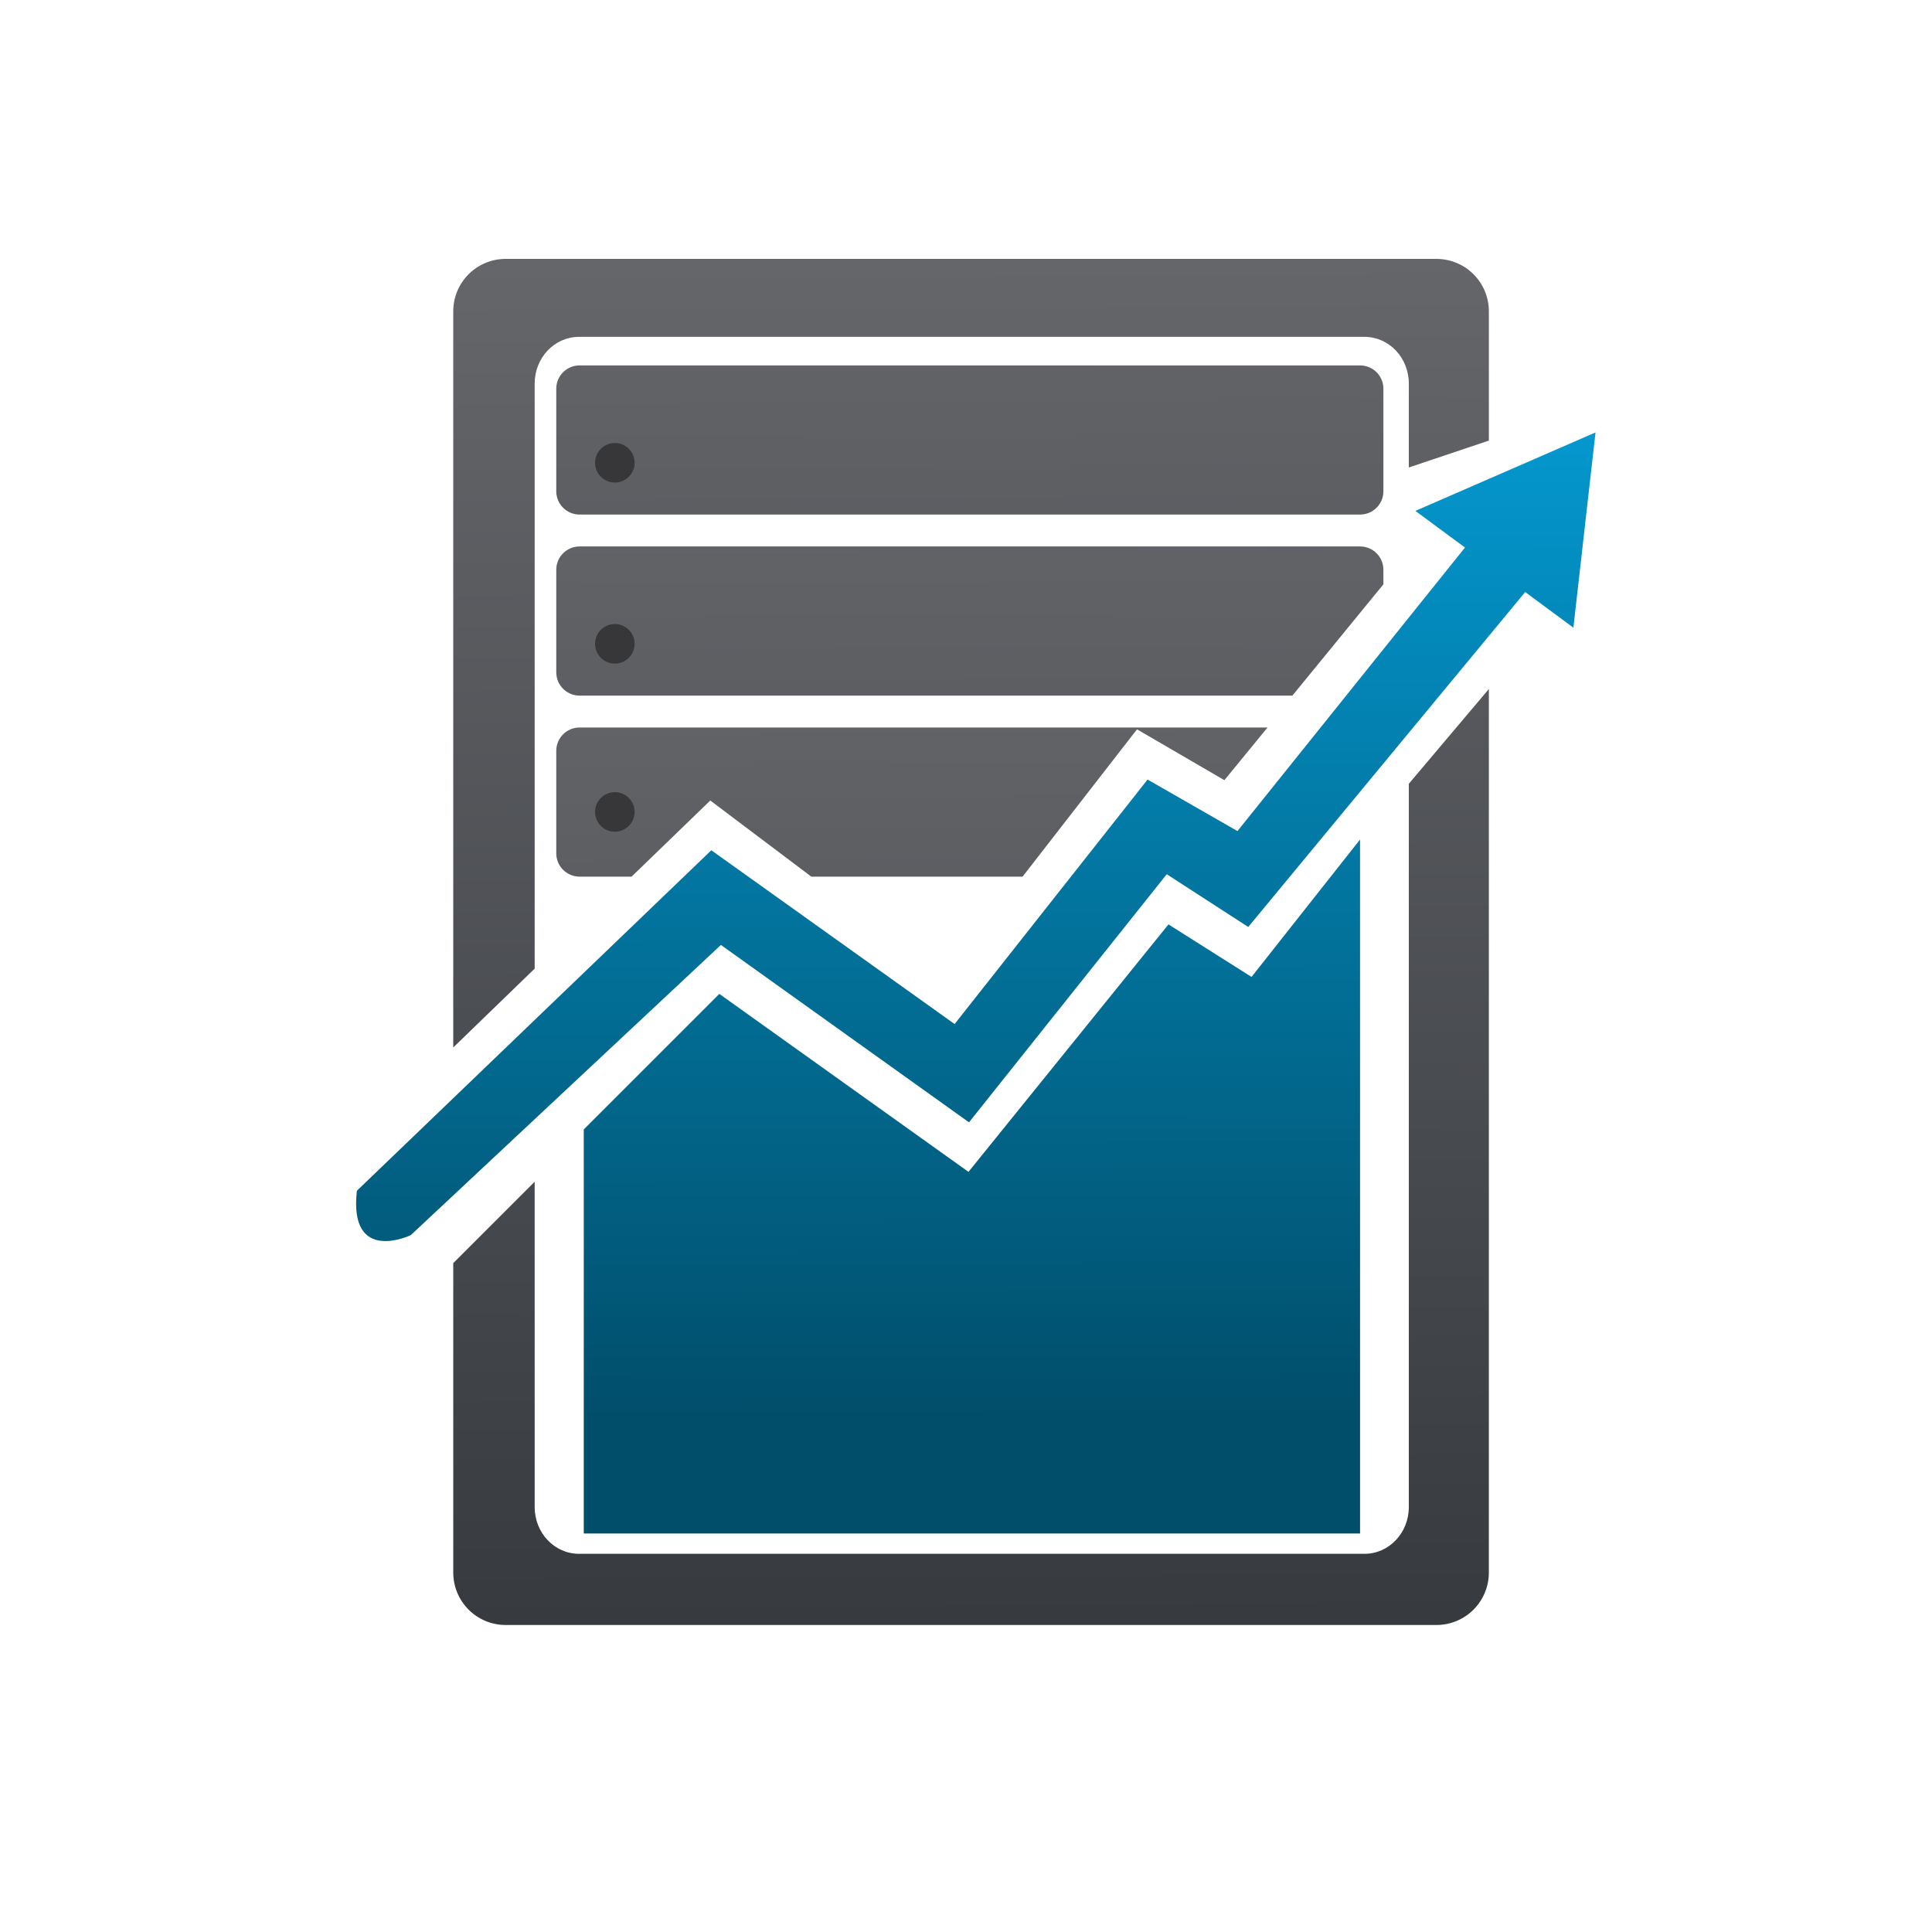
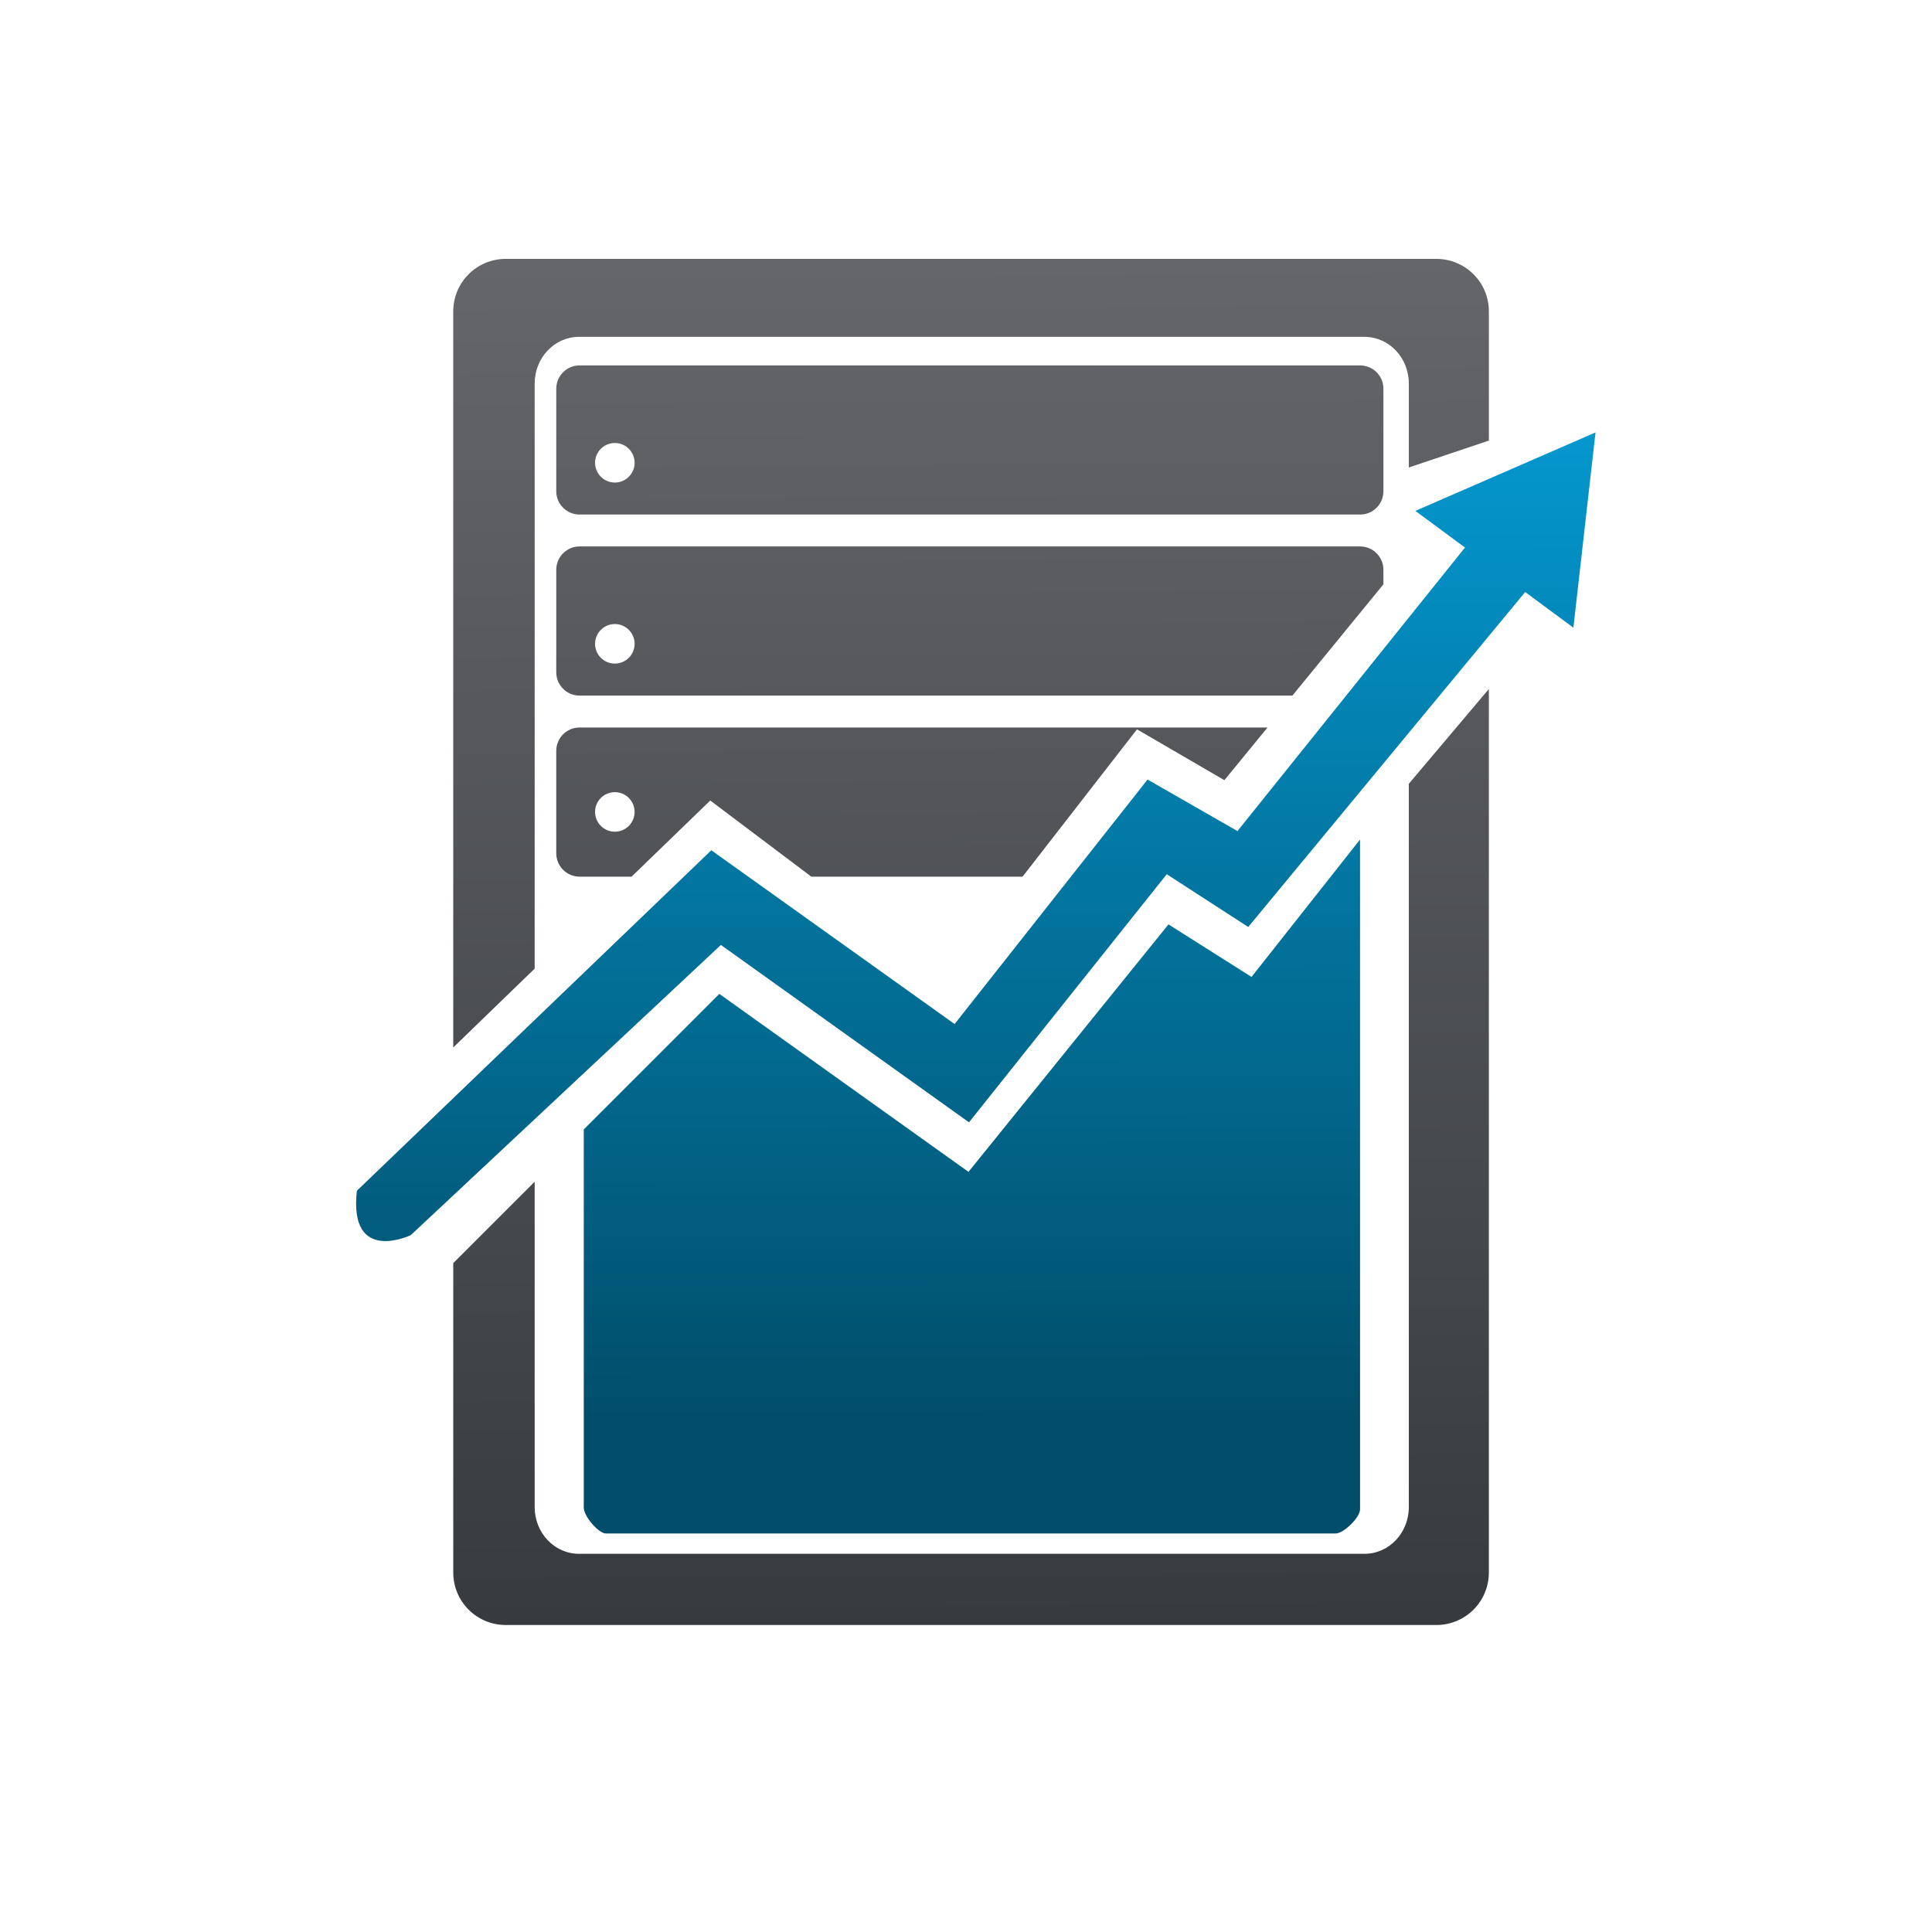
<svg xmlns="http://www.w3.org/2000/svg" xmlns:xlink="http://www.w3.org/1999/xlink" width="149.399mm" height="149.399mm" viewBox="0 0 149.399 149.399" version="1.1" id="svg1" xml:space="preserve">
  <defs id="defs1">
    <linearGradient id="linearGradient1">
      <stop style="stop-color:#014e6a;stop-opacity:1;" offset="0" id="stop1" />
      <stop style="stop-color:#049fd9;stop-opacity:1;" offset="1" id="stop2" />
    </linearGradient>
    <rect x="455.368" y="123.3" width="1157.335" height="228.385" id="rect2" />
    <linearGradient id="linearGradient141986">
      <stop style="stop-color:#65666a;stop-opacity:1;" offset="0" id="stop141986" />
      <stop style="stop-color:#373b40;stop-opacity:1;" offset="1" id="stop141987" />
    </linearGradient>
    <rect x="66.38" y="200.131" width="282.364" height="61.426" id="rect1" />
    <linearGradient xlink:href="#linearGradient141986" id="linearGradient141987" x1="142.995" y1="49.675" x2="143.65" y2="154.791" gradientUnits="userSpaceOnUse" gradientTransform="translate(-23.06796,-8.781553)" />
    <linearGradient xlink:href="#linearGradient141986" id="linearGradient46" gradientUnits="userSpaceOnUse" x1="142.995" y1="49.675" x2="143.65" y2="154.791" gradientTransform="translate(-23.06796,-8.781553)" />
    <linearGradient xlink:href="#linearGradient141986" id="linearGradient47" gradientUnits="userSpaceOnUse" x1="136.181" y1="49.664" x2="136.779" y2="154.854" gradientTransform="translate(0.102061,-0.0195696)" />
-     <linearGradient xlink:href="#linearGradient141986" id="linearGradient48" gradientUnits="userSpaceOnUse" x1="136.181" y1="49.664" x2="136.779" y2="154.854" gradientTransform="translate(0.1018963,13.98039)" />
-     <linearGradient xlink:href="#linearGradient141986" id="linearGradient49" gradientUnits="userSpaceOnUse" x1="136.181" y1="49.664" x2="136.779" y2="154.854" gradientTransform="matrix(1.001067,0,0,1,-0.01554598,27.98058)" />
    <linearGradient xlink:href="#linearGradient1" id="linearGradient2" x1="120.28" y1="139.22" x2="120.181" y2="54.812" gradientUnits="userSpaceOnUse" />
    <linearGradient xlink:href="#linearGradient1" id="linearGradient3" gradientUnits="userSpaceOnUse" x1="120.28" y1="139.22" x2="120.181" y2="54.812" />
    <linearGradient xlink:href="#linearGradient1" id="linearGradient4" gradientUnits="userSpaceOnUse" x1="120.28" y1="139.22" x2="120.181" y2="54.812" />
    <linearGradient xlink:href="#linearGradient1" id="linearGradient5" gradientUnits="userSpaceOnUse" x1="120.28" y1="139.22" x2="120.181" y2="54.812" />
    <linearGradient xlink:href="#linearGradient1" id="linearGradient6" gradientUnits="userSpaceOnUse" x1="120.28" y1="139.22" x2="120.181" y2="54.812" />
    <linearGradient xlink:href="#linearGradient1" id="linearGradient7" gradientUnits="userSpaceOnUse" x1="120.28" y1="139.22" x2="120.181" y2="54.812" />
    <linearGradient xlink:href="#linearGradient1" id="linearGradient8" gradientUnits="userSpaceOnUse" x1="120.28" y1="139.22" x2="120.181" y2="54.812" />
  </defs>
  <g id="layer2" style="display:inline;fill:url(#linearGradient2);fill-opacity:1" transform="translate(-43.98472,-20.74352)">
    <g id="g141990" style="display:inline;fill:url(#linearGradient5);fill-opacity:1" transform="translate(-23.06796,-8.781553)">
      <g id="g2" style="display:inline;fill:url(#linearGradient4);fill-opacity:1">
        <g id="g3" style="display:inline;fill:url(#linearGradient3);fill-opacity:1" />
      </g>
    </g>
    <g id="g10" style="fill:url(#linearGradient8);fill-opacity:1" transform="translate(-23.06796,-8.781553)">
      <g id="g49" style="fill:url(#linearGradient7);fill-opacity:1">
-         <path id="path10" style="display:inline;fill:url(#linearGradient6);fill-opacity:1;stroke-width:0.265" d="m 190.433,62.964 -13.931,6.067 3.836,2.835 -17.594,21.925 -6.951,-3.985 -14.921,18.907 -18.814,-13.438 -27.408,26.33 c -0.649,5.746 4.171,3.429 4.171,3.429 l 23.978,-22.437 19.185,13.716 15.292,-19.185 6.302,4.078 21.415,-25.899 3.728,2.755 z m -18.21,31.48 -8.391,10.626 -6.422,-4.063 -15.466,19.136 -19.267,-13.762 -10.482,10.482 v 31.244 h 60.029 z" />
+         <path id="path10" style="display:inline;fill:url(#linearGradient6);fill-opacity:1;stroke-width:0.265" d="m 190.433,62.964 -13.931,6.067 3.836,2.835 -17.594,21.925 -6.951,-3.985 -14.921,18.907 -18.814,-13.438 -27.408,26.33 c -0.649,5.746 4.171,3.429 4.171,3.429 l 23.978,-22.437 19.185,13.716 15.292,-19.185 6.302,4.078 21.415,-25.899 3.728,2.755 z m -18.21,31.48 -8.391,10.626 -6.422,-4.063 -15.466,19.136 -19.267,-13.762 -10.482,10.482 c 0,0 0,19.498 0,29.247 0,0.666 1.144,1.997 1.715,1.997 18.808,0 56.425,0 56.425,0 0.63,0 1.889,-1.244 1.889,-1.866 z" />
      </g>
    </g>
  </g>
  <g id="g54" transform="translate(27.53776,20.01867)">
    <path id="path36" style="display:inline;fill:url(#linearGradient46);fill-opacity:1;stroke-width:0.265" d="m 159.116,74.024 -6.189,7.328 v 55.927 c 0,2.005 -1.53,3.619 -3.43,3.619 H 88.76 c -1.9,0 -3.43,-1.614 -3.43,-3.619 v -25.155 l -6.296,6.296 v 23.92 c 0,2.251 1.812,4.063 4.063,4.063 h 71.956 c 2.251,0 4.063,-1.812 4.063,-4.063 z" transform="translate(-71.52248,-40.76219)" />
    <path id="path34" style="display:inline;fill:url(#linearGradient141987);fill-opacity:1;stroke-width:0.265" d="m 83.097,40.762 c -2.251,0 -4.063,1.812 -4.063,4.063 v 56.918 l 6.296,-6.097 V 50.411 c 0,-2.005 1.53,-3.619 3.43,-3.619 h 60.738 c 1.9,0 3.43,1.614 3.43,3.619 v 6.481 l 6.189,-2.078 v -9.988 c 0,-2.251 -1.812,-4.063 -4.063,-4.063 z" transform="translate(-71.52248,-40.76219)" />
-     <path style="display:inline;fill:url(#linearGradient47);stroke-width:0.265" d="m 110.068,59.584 v 7.929 a 1.802,1.802 0 0 0 1.802,1.802 h 60.357 a 1.802,1.802 0 0 0 1.802,-1.802 v -7.929 a 1.802,1.802 0 0 0 -1.802,-1.802 h -60.357 a 1.802,1.802 0 0 0 -1.802,1.802 z" id="rect141989" transform="translate(-94.59044,-49.54375)" />
-     <path id="rect141989-4" style="display:inline;fill:url(#linearGradient48);stroke-width:0.265" d="m 174.029,74.71 v -1.127 a 1.802,1.802 0 0 0 -1.802,-1.802 h -60.357 a 1.802,1.802 0 0 0 -1.802,1.802 v 7.93 a 1.802,1.802 0 0 0 1.802,1.802 h 55.122 z" transform="translate(-94.59044,-49.54375)" />
-     <path id="path43" style="display:inline;fill:url(#linearGradient49);stroke-width:0.265" d="m 165.068,85.782 h -53.196 a 1.804,1.802 0 0 0 -1.804,1.802 v 7.929 a 1.804,1.802 0 0 0 1.804,1.802 h 4.019 l 6.087,-5.887 7.816,5.887 h 16.334 l 8.848,-11.392 6.757,3.932 z" transform="translate(-94.59044,-49.54375)" />
-     <circle style="font-variation-settings:'wdth' 75, 'wght' 300;fill:#373739;fill-opacity:1;stroke:none;stroke-width:0.323;stroke-opacity:1" id="path52" cx="20.007" cy="15.767" r="1.529" />
-     <circle style="font-variation-settings:'wdth' 75, 'wght' 300;fill:#373739;fill-opacity:1;stroke:none;stroke-width:0.323;stroke-opacity:1" id="circle52" cx="20.007" cy="29.767" r="1.529" />
-     <circle style="font-variation-settings:'wdth' 75, 'wght' 300;fill:#373739;fill-opacity:1;stroke:none;stroke-width:0.323;stroke-opacity:1" id="circle53" cx="20.007" cy="42.767" r="1.529" />
+     <path id="rect141989" style="display:inline;fill:url(#linearGradient47);stroke-width:0.265" d="M 111.87 57.782 A 1.802 1.802 0 0 0 110.068 59.584 L 110.068 67.513 A 1.802 1.802 0 0 0 111.87 69.315 L 172.227 69.315 A 1.802 1.802 0 0 0 174.03 67.513 L 174.03 59.584 A 1.802 1.802 0 0 0 172.227 57.782 L 111.87 57.782 z M 114.597 63.781 A 1.529 1.529 0 0 1 116.126 65.311 A 1.529 1.529 0 0 1 114.597 66.84 A 1.529 1.529 0 0 1 113.068 65.311 A 1.529 1.529 0 0 1 114.597 63.781 z M 111.87 71.781 A 1.802 1.802 0 0 0 110.068 73.583 L 110.068 81.513 A 1.802 1.802 0 0 0 111.87 83.315 L 166.992 83.315 L 174.03 74.71 L 174.03 73.583 A 1.802 1.802 0 0 0 172.227 71.781 L 111.87 71.781 z M 114.597 77.782 A 1.529 1.529 0 0 1 116.126 79.311 A 1.529 1.529 0 0 1 114.597 80.84 A 1.529 1.529 0 0 1 113.068 79.311 A 1.529 1.529 0 0 1 114.597 77.782 z M 111.872 85.782 A 1.804 1.802 0 0 0 110.068 87.584 L 110.068 95.513 A 1.804 1.802 0 0 0 111.872 97.315 L 115.891 97.315 L 121.977 91.428 L 129.793 97.315 L 146.127 97.315 L 154.975 85.923 L 161.733 89.855 L 165.068 85.782 L 111.872 85.782 z M 114.597 90.782 A 1.529 1.529 0 0 1 116.126 92.311 A 1.529 1.529 0 0 1 114.597 93.84 A 1.529 1.529 0 0 1 113.068 92.311 A 1.529 1.529 0 0 1 114.597 90.782 z " transform="translate(-94.59044,-49.54375)" />
  </g>
</svg>
